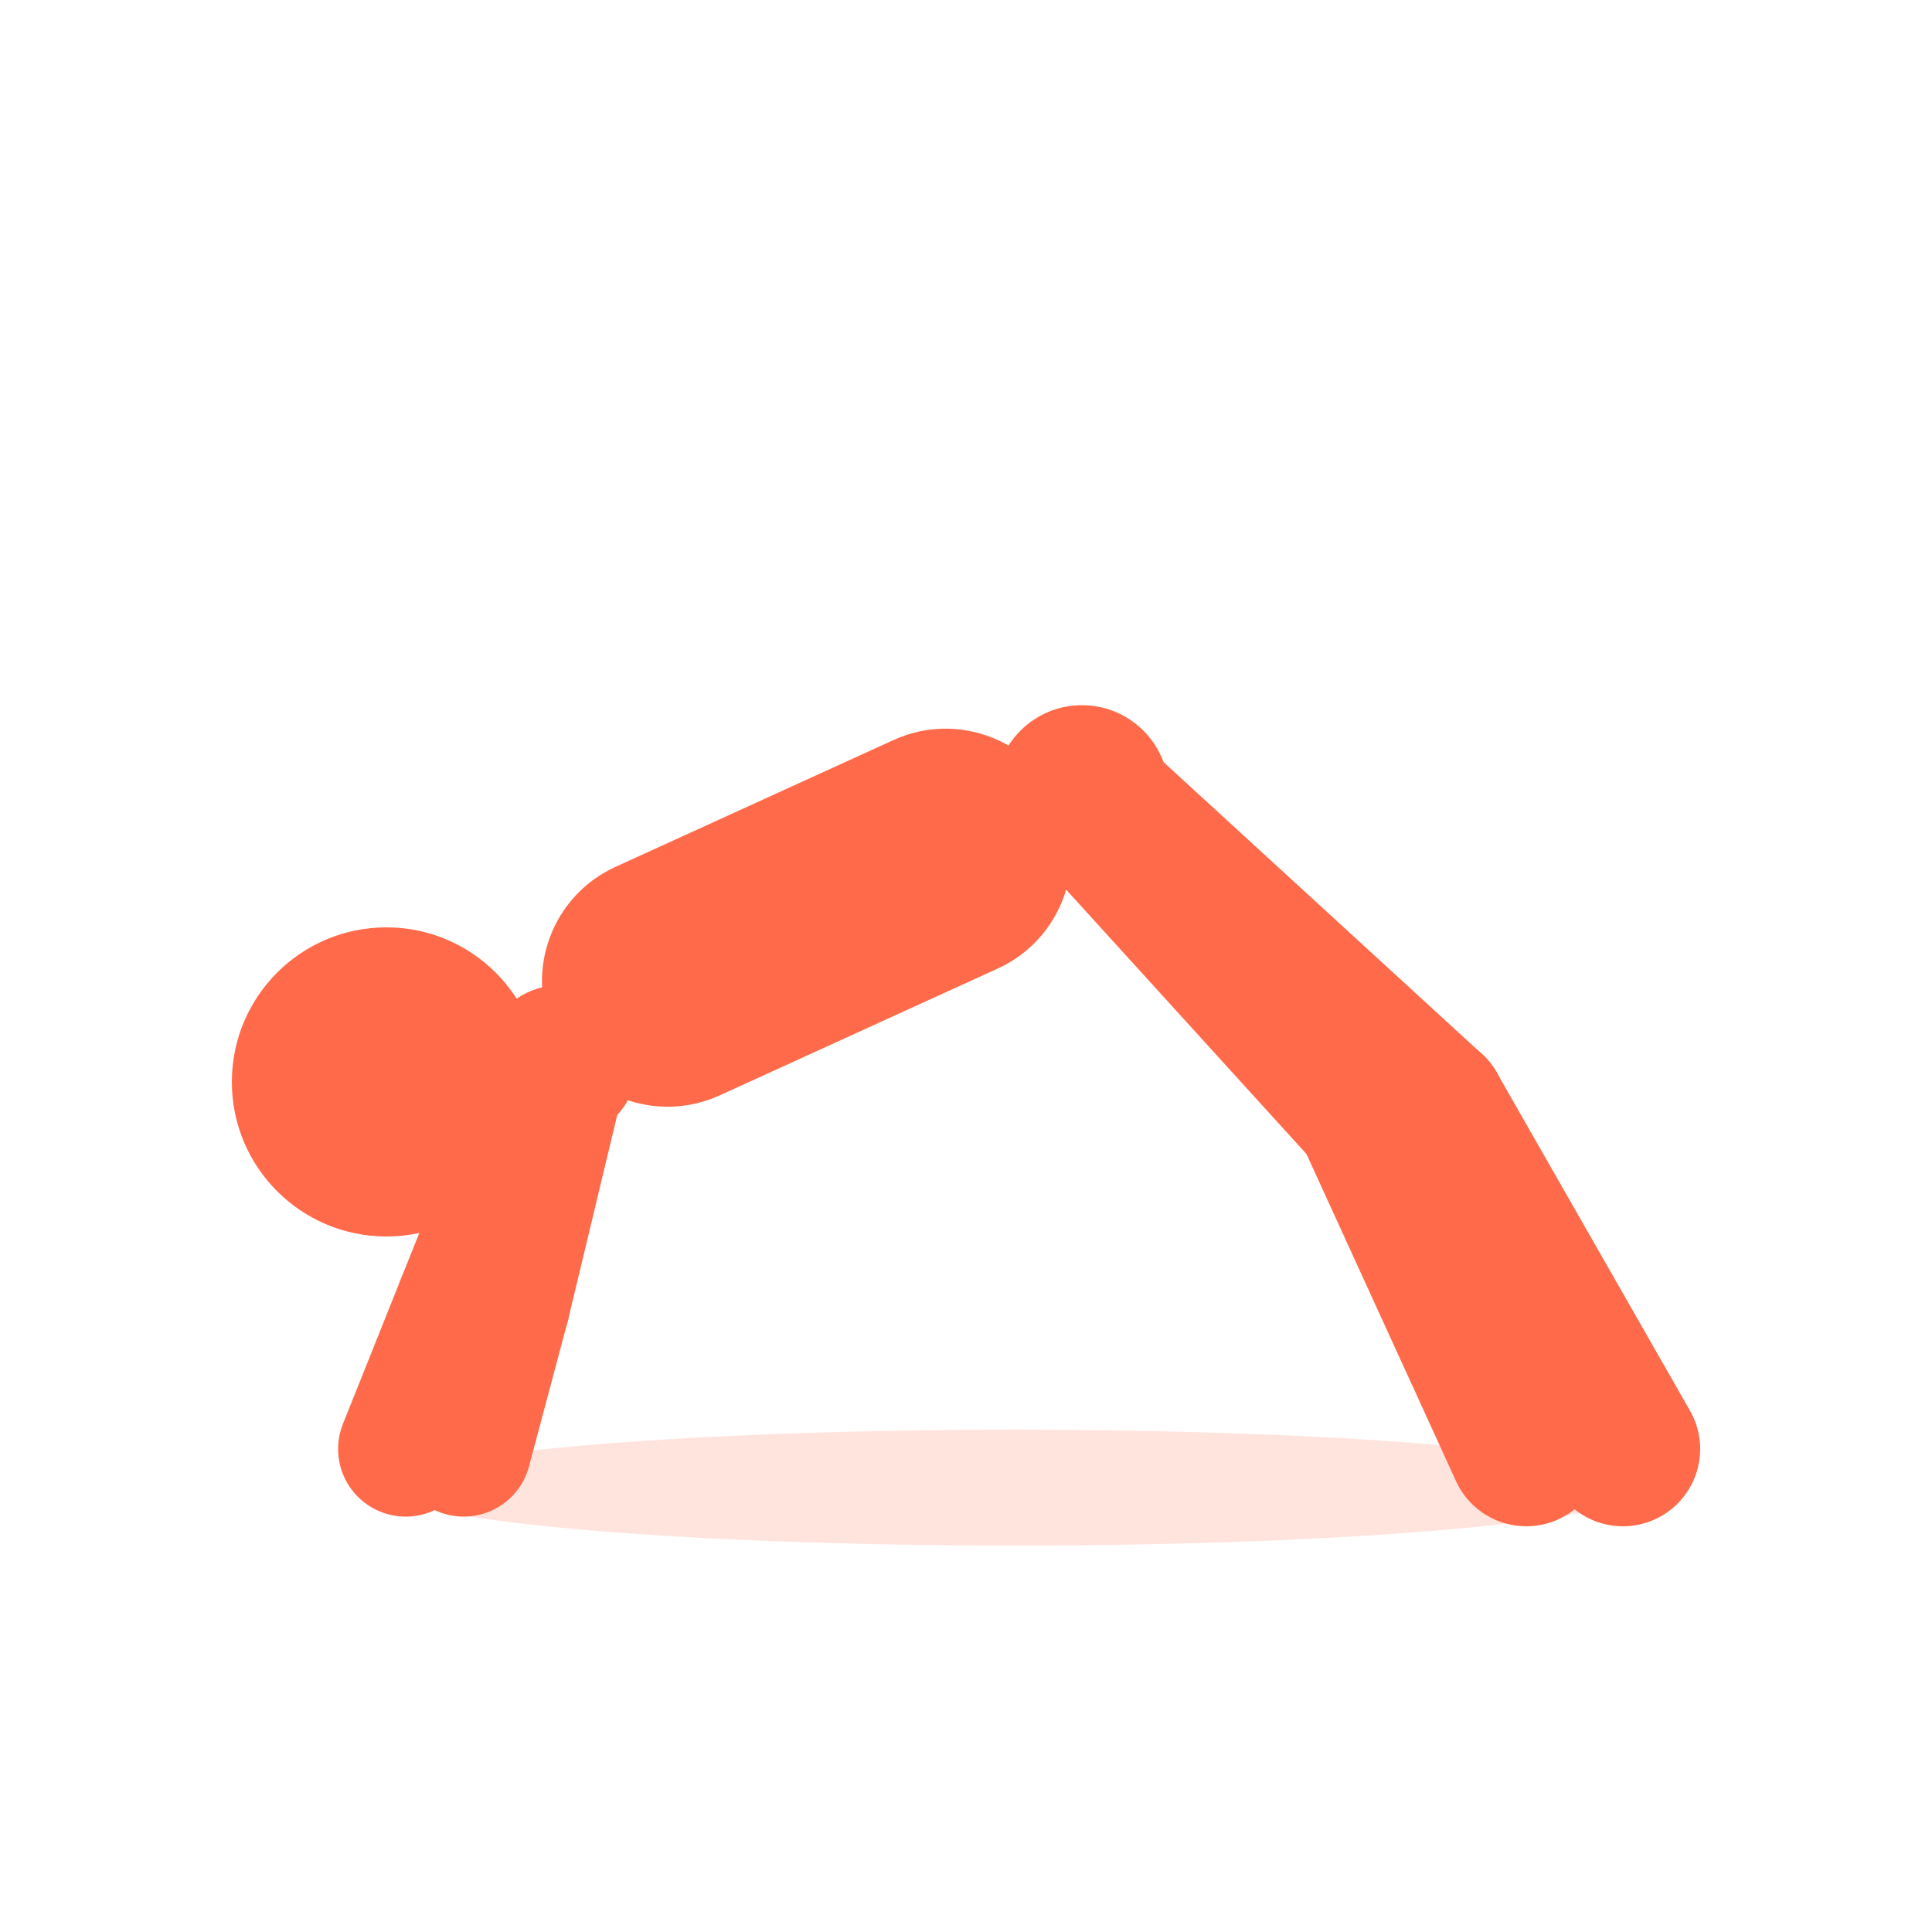
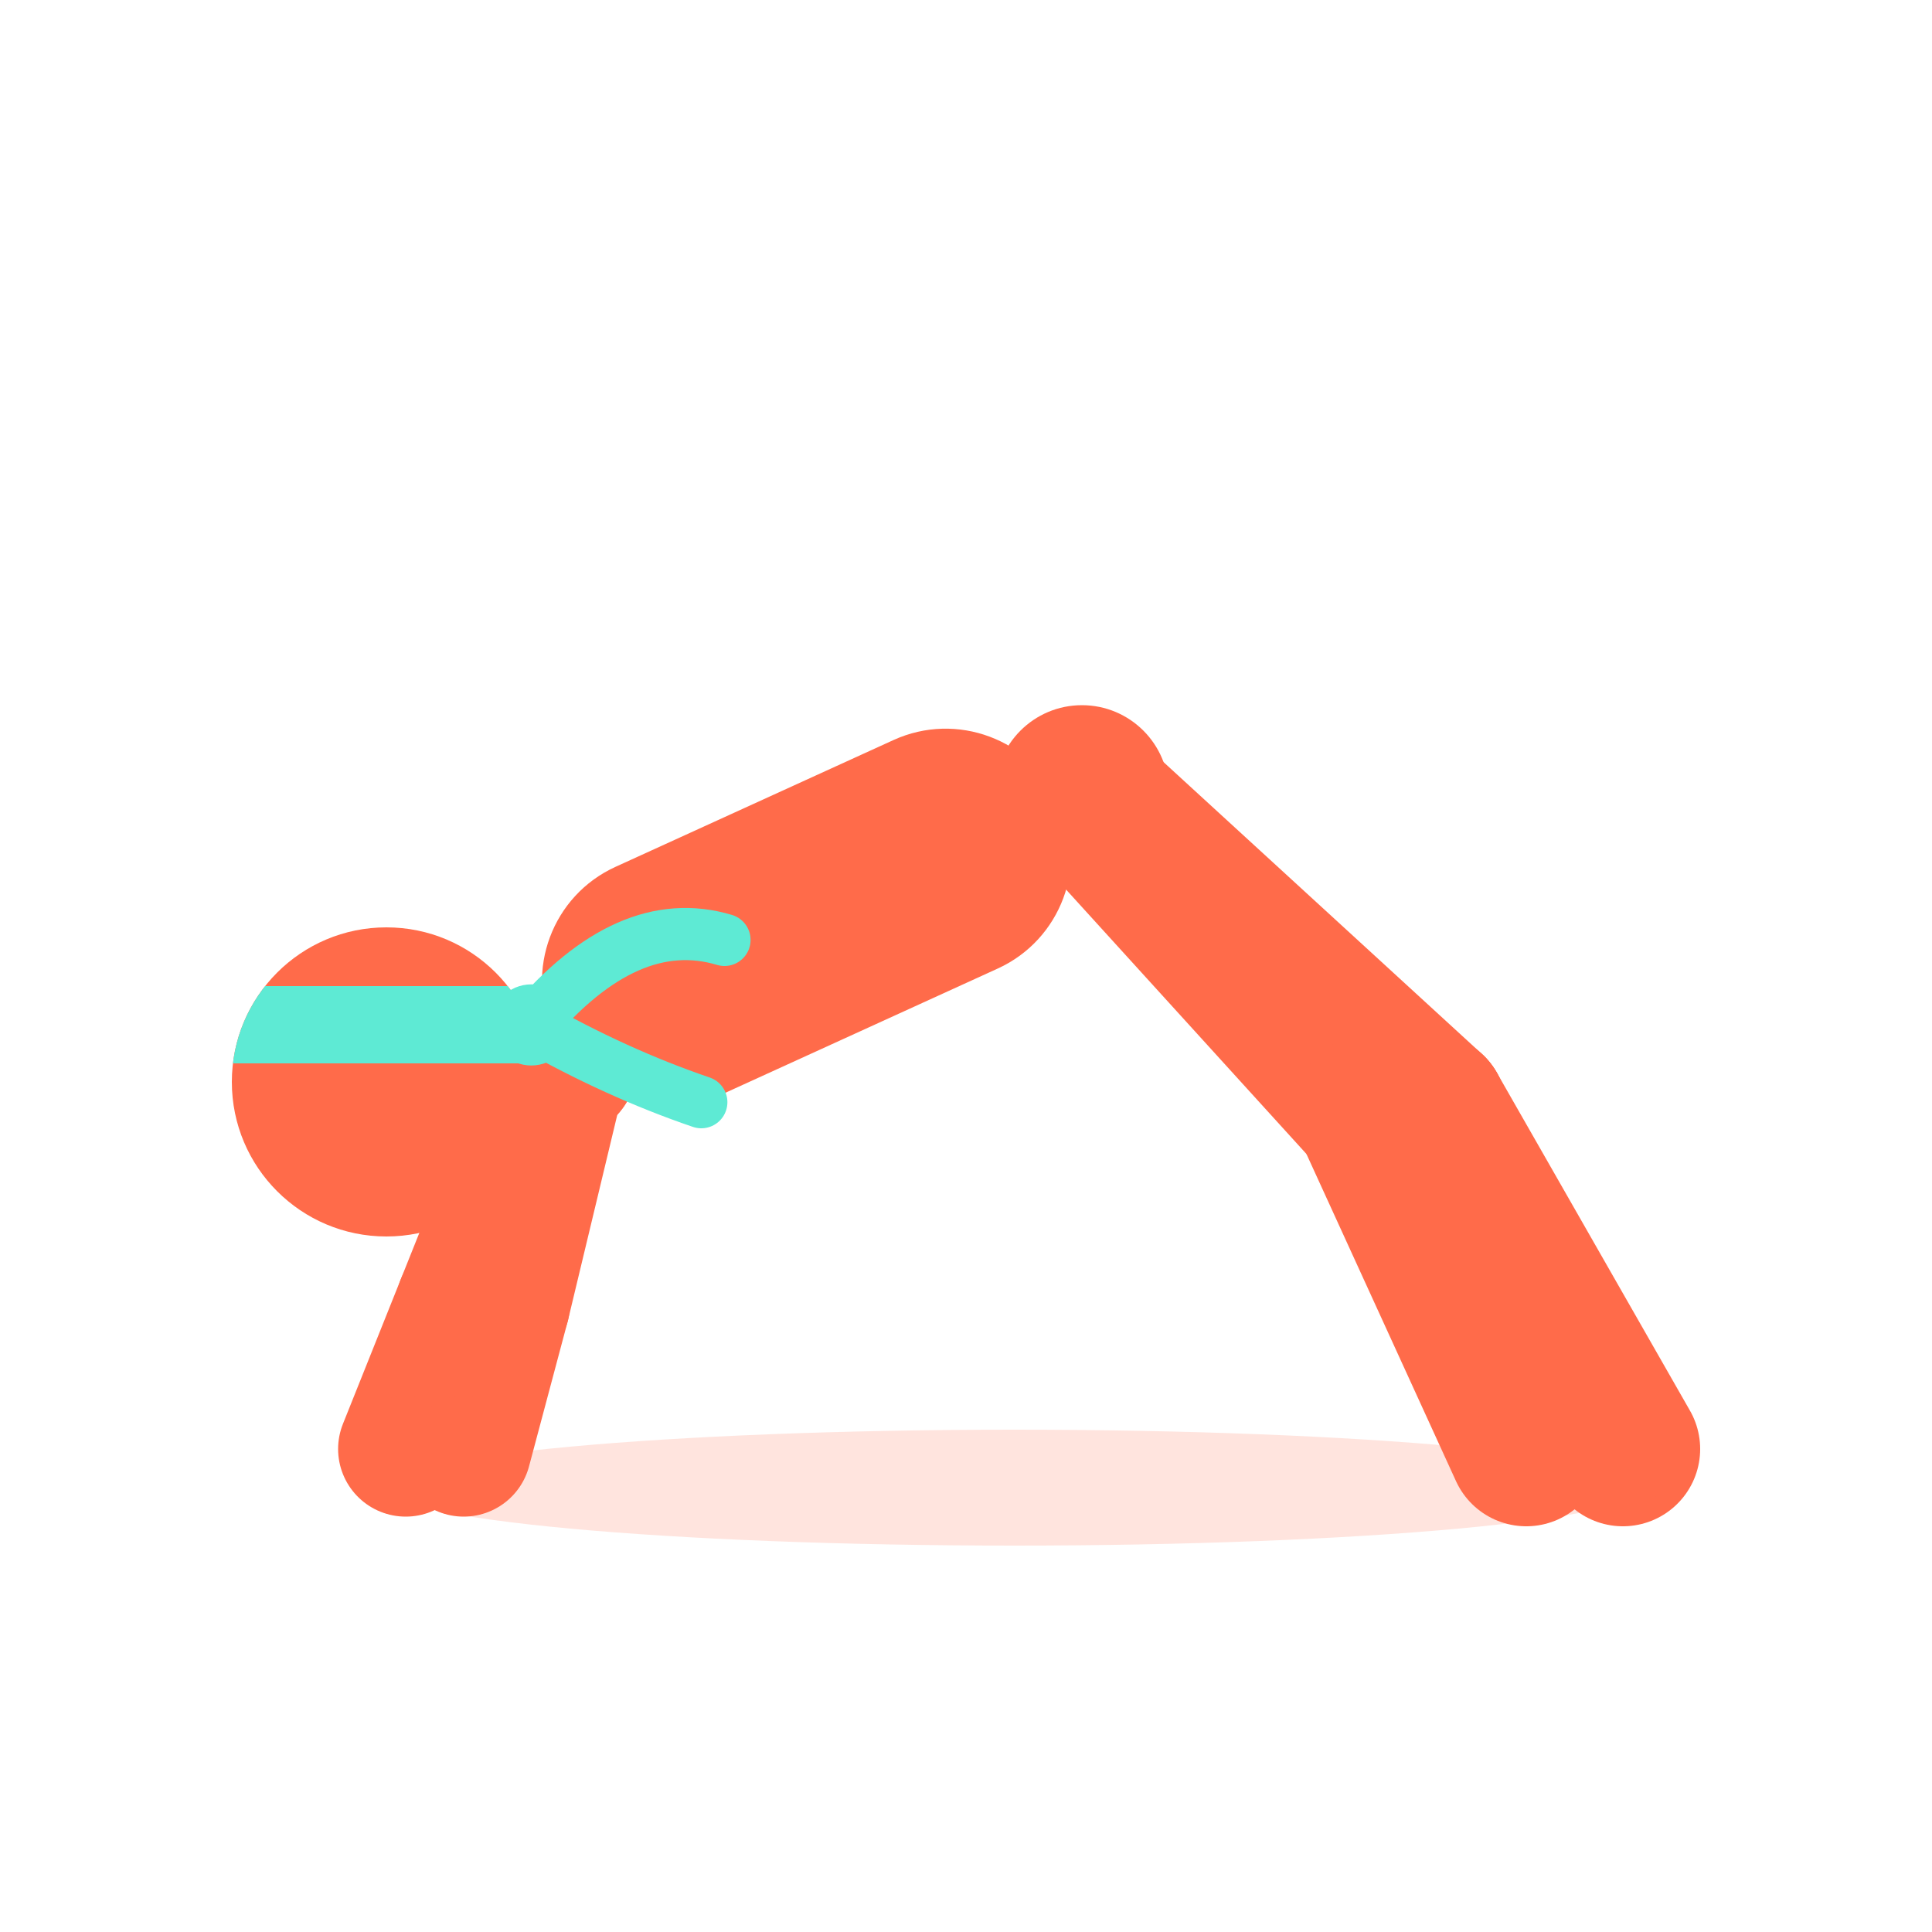
<svg xmlns="http://www.w3.org/2000/svg" viewBox="0 0 200 200" width="200" height="200">
  <ellipse cx="105" cy="154" rx="65" ry="6" fill="#FF6B4A" opacity="0.18" />
  <line x1="112" y1="82" x2="142" y2="115" stroke="#FF6B4A" stroke-width="16" stroke-linecap="round" />
  <line x1="112" y1="82" x2="148" y2="115" stroke="#FF6B4A" stroke-width="16" stroke-linecap="round" />
  <line x1="142" y1="115" x2="158" y2="150" stroke="#FF6B4A" stroke-width="16" stroke-linecap="round" />
  <line x1="148" y1="115" x2="168" y2="150" stroke="#FF6B4A" stroke-width="16" stroke-linecap="round" />
  <circle cx="142" cy="115" r="8" fill="#FF6B4A" />
  <circle cx="148" cy="115" r="8" fill="#FF6B4A" />
  <circle cx="158" cy="150" r="6" fill="#FF6B4A" />
  <circle cx="168" cy="150" r="6" fill="#FF6B4A" />
  <g transform="rotate(-114.5196 83.5 95)">
    <rect x="70.5" y="66.181" width="26" height="57.638" rx="13" fill="#FF6B4A" />
  </g>
  <line x1="58" y1="110" x2="48" y2="135" stroke="#FF6B4A" stroke-width="14" stroke-linecap="round" />
  <line x1="58" y1="110" x2="52" y2="135" stroke="#FF6B4A" stroke-width="14" stroke-linecap="round" />
  <line x1="48" y1="135" x2="42" y2="150" stroke="#FF6B4A" stroke-width="14" stroke-linecap="round" />
  <line x1="52" y1="135" x2="48" y2="150" stroke="#FF6B4A" stroke-width="14" stroke-linecap="round" />
  <circle cx="48" cy="135" r="6" fill="#FF6B4A" />
  <circle cx="52" cy="135" r="6" fill="#FF6B4A" />
  <circle cx="42" cy="150" r="5.5" fill="#FF6B4A" />
  <circle cx="48" cy="150" r="5.5" fill="#FF6B4A" />
  <circle cx="58" cy="110" r="8" fill="#FF6B4A" />
  <circle cx="58" cy="110" r="8" fill="#FF6B4A" />
  <circle cx="112" cy="82" r="9" fill="#FF6B4A" />
  <circle cx="40" cy="112" r="16" fill="#FF6B4A" />
+   <clipPath id="hb">
+     <circle cx="40.0" cy="112.0" r="16.0" />
+   </clipPath>
+   <rect x="23.0" y="102.08" width="34.0" height="8.0" fill="#5EEAD4" clip-path="url(#hb)" />
+   <path d="M55.0,106.1 Q65.0,94.3 75.0,97.3" stroke="#5EEAD4" stroke-width="5.4" stroke-linecap="round" fill="none" />
+   <path d="M55.0,106.1 Q63.8,111.1 72.6,114.1" stroke="#5EEAD4" stroke-width="5.4" stroke-linecap="round" fill="none" />
+   <circle cx="55.0" cy="106.1" r="4.2" fill="#5EEAD4" />
</svg>
